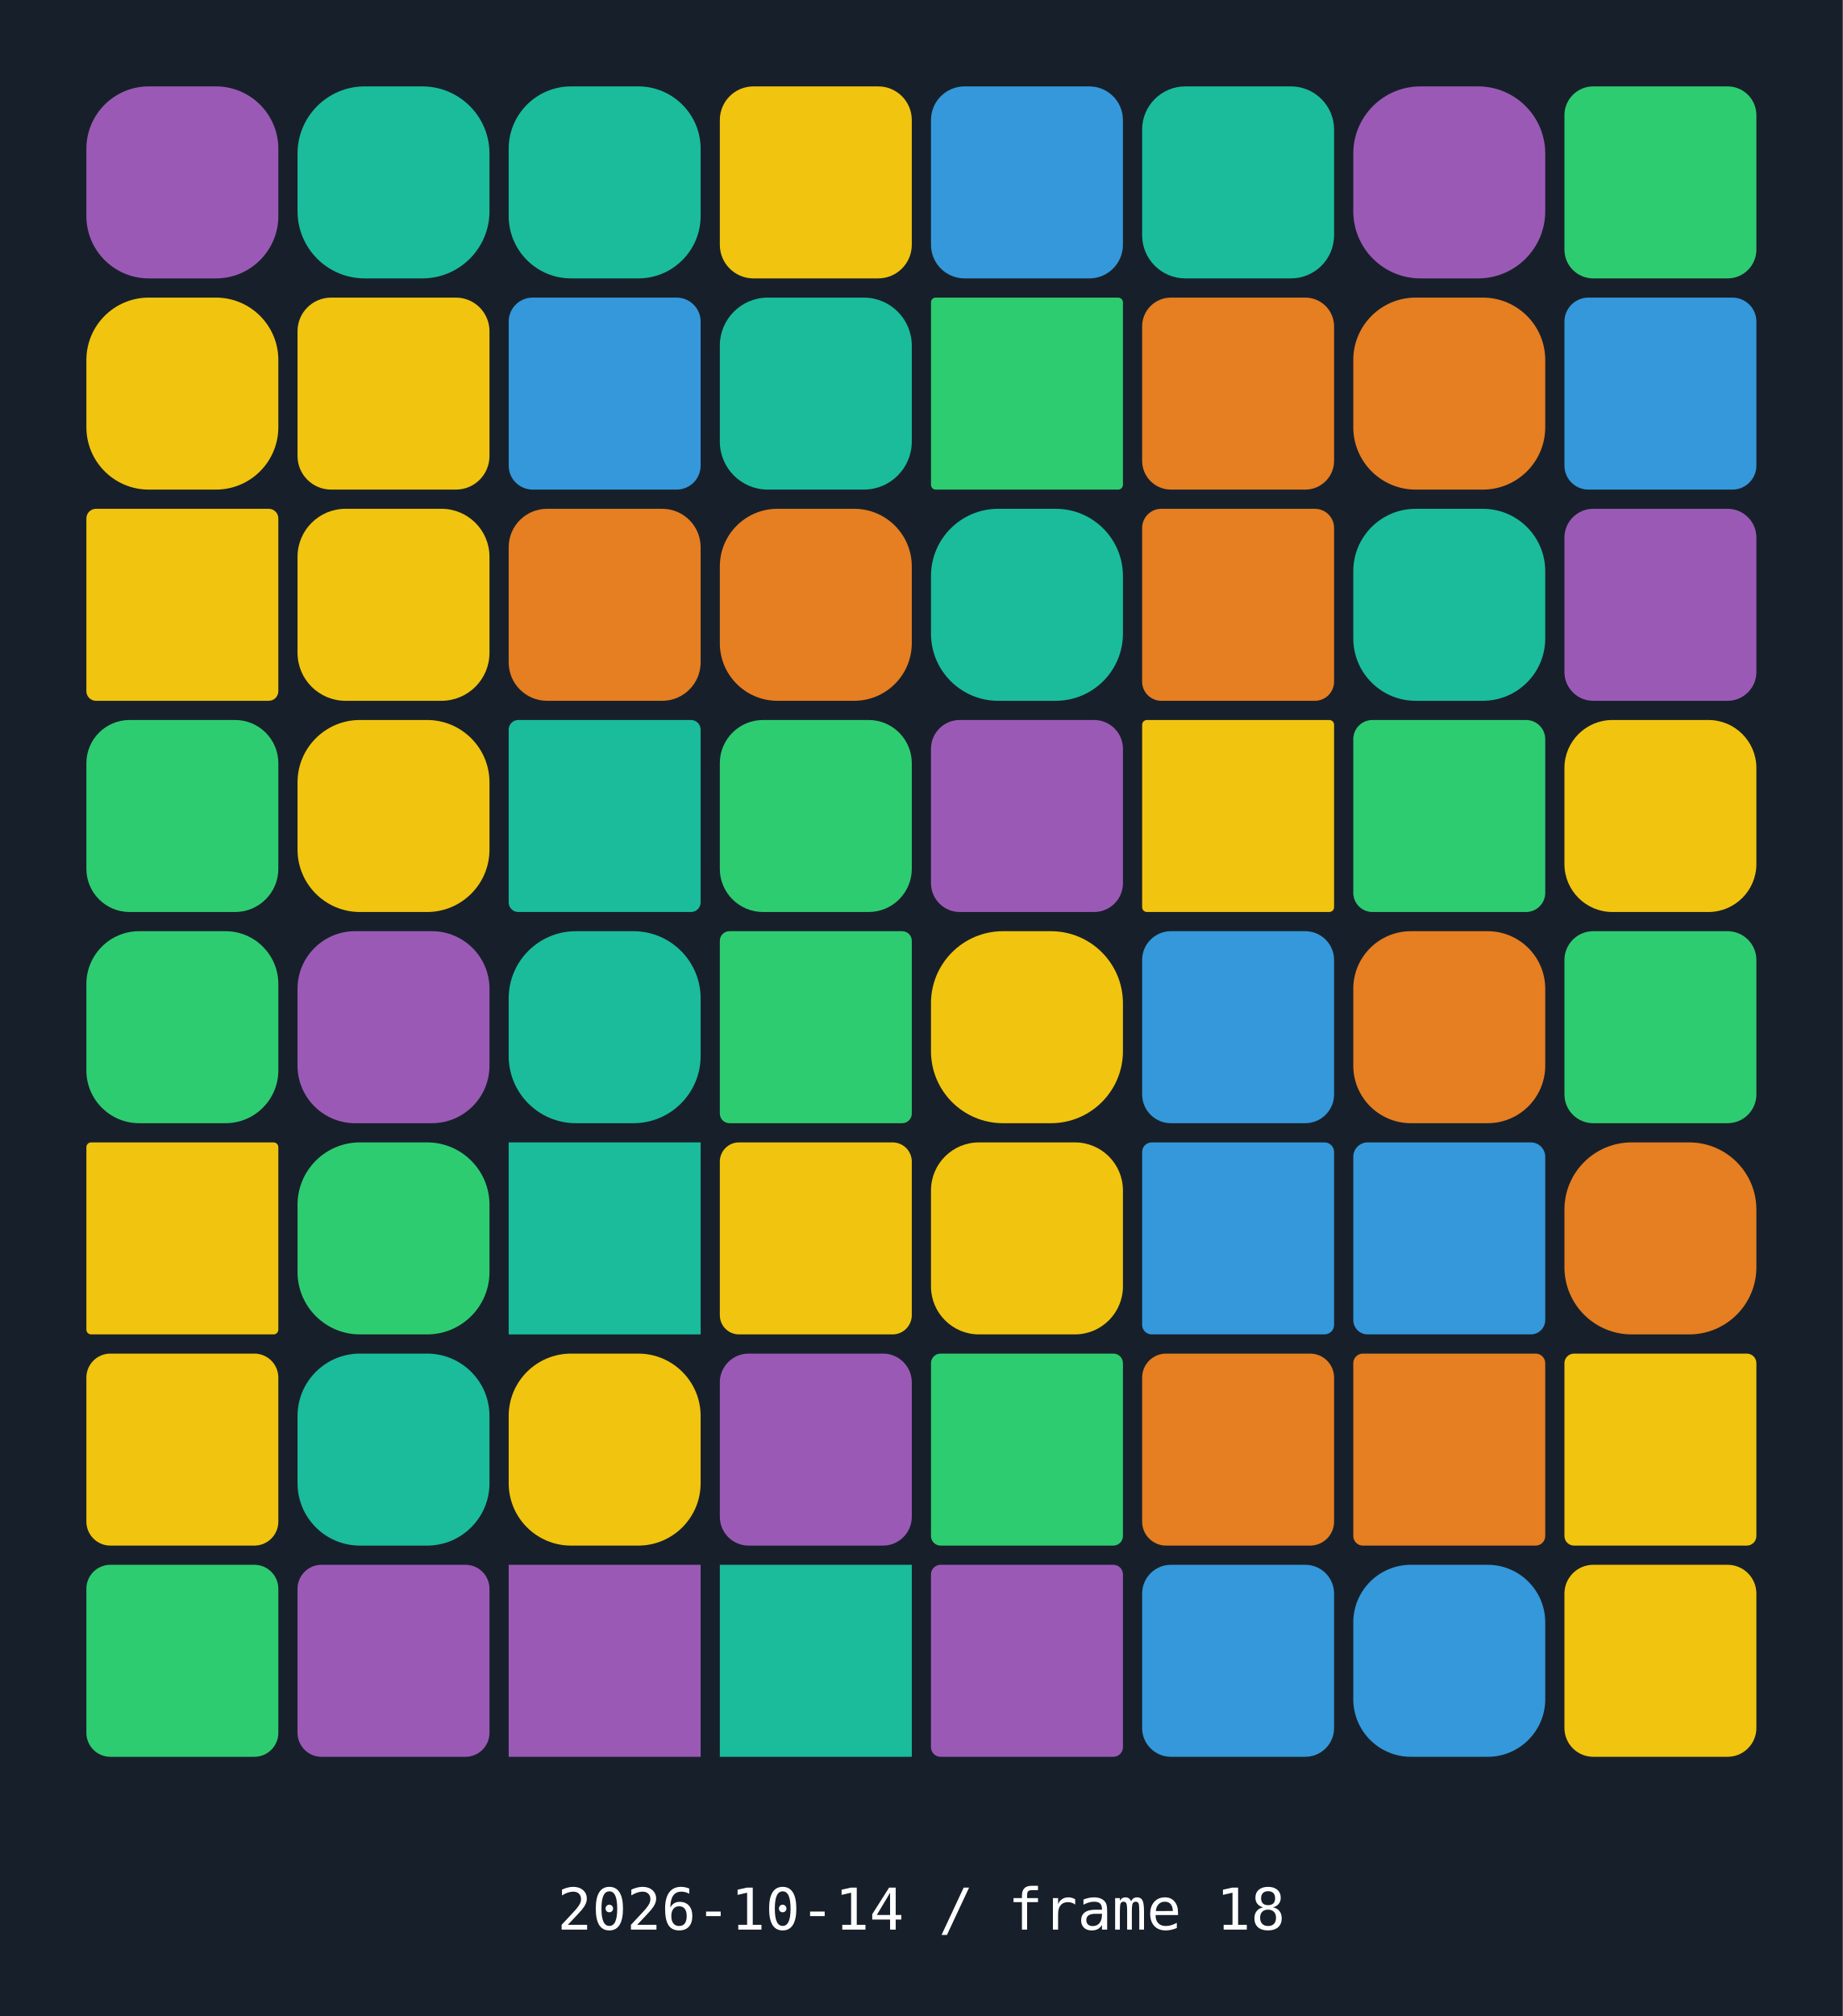
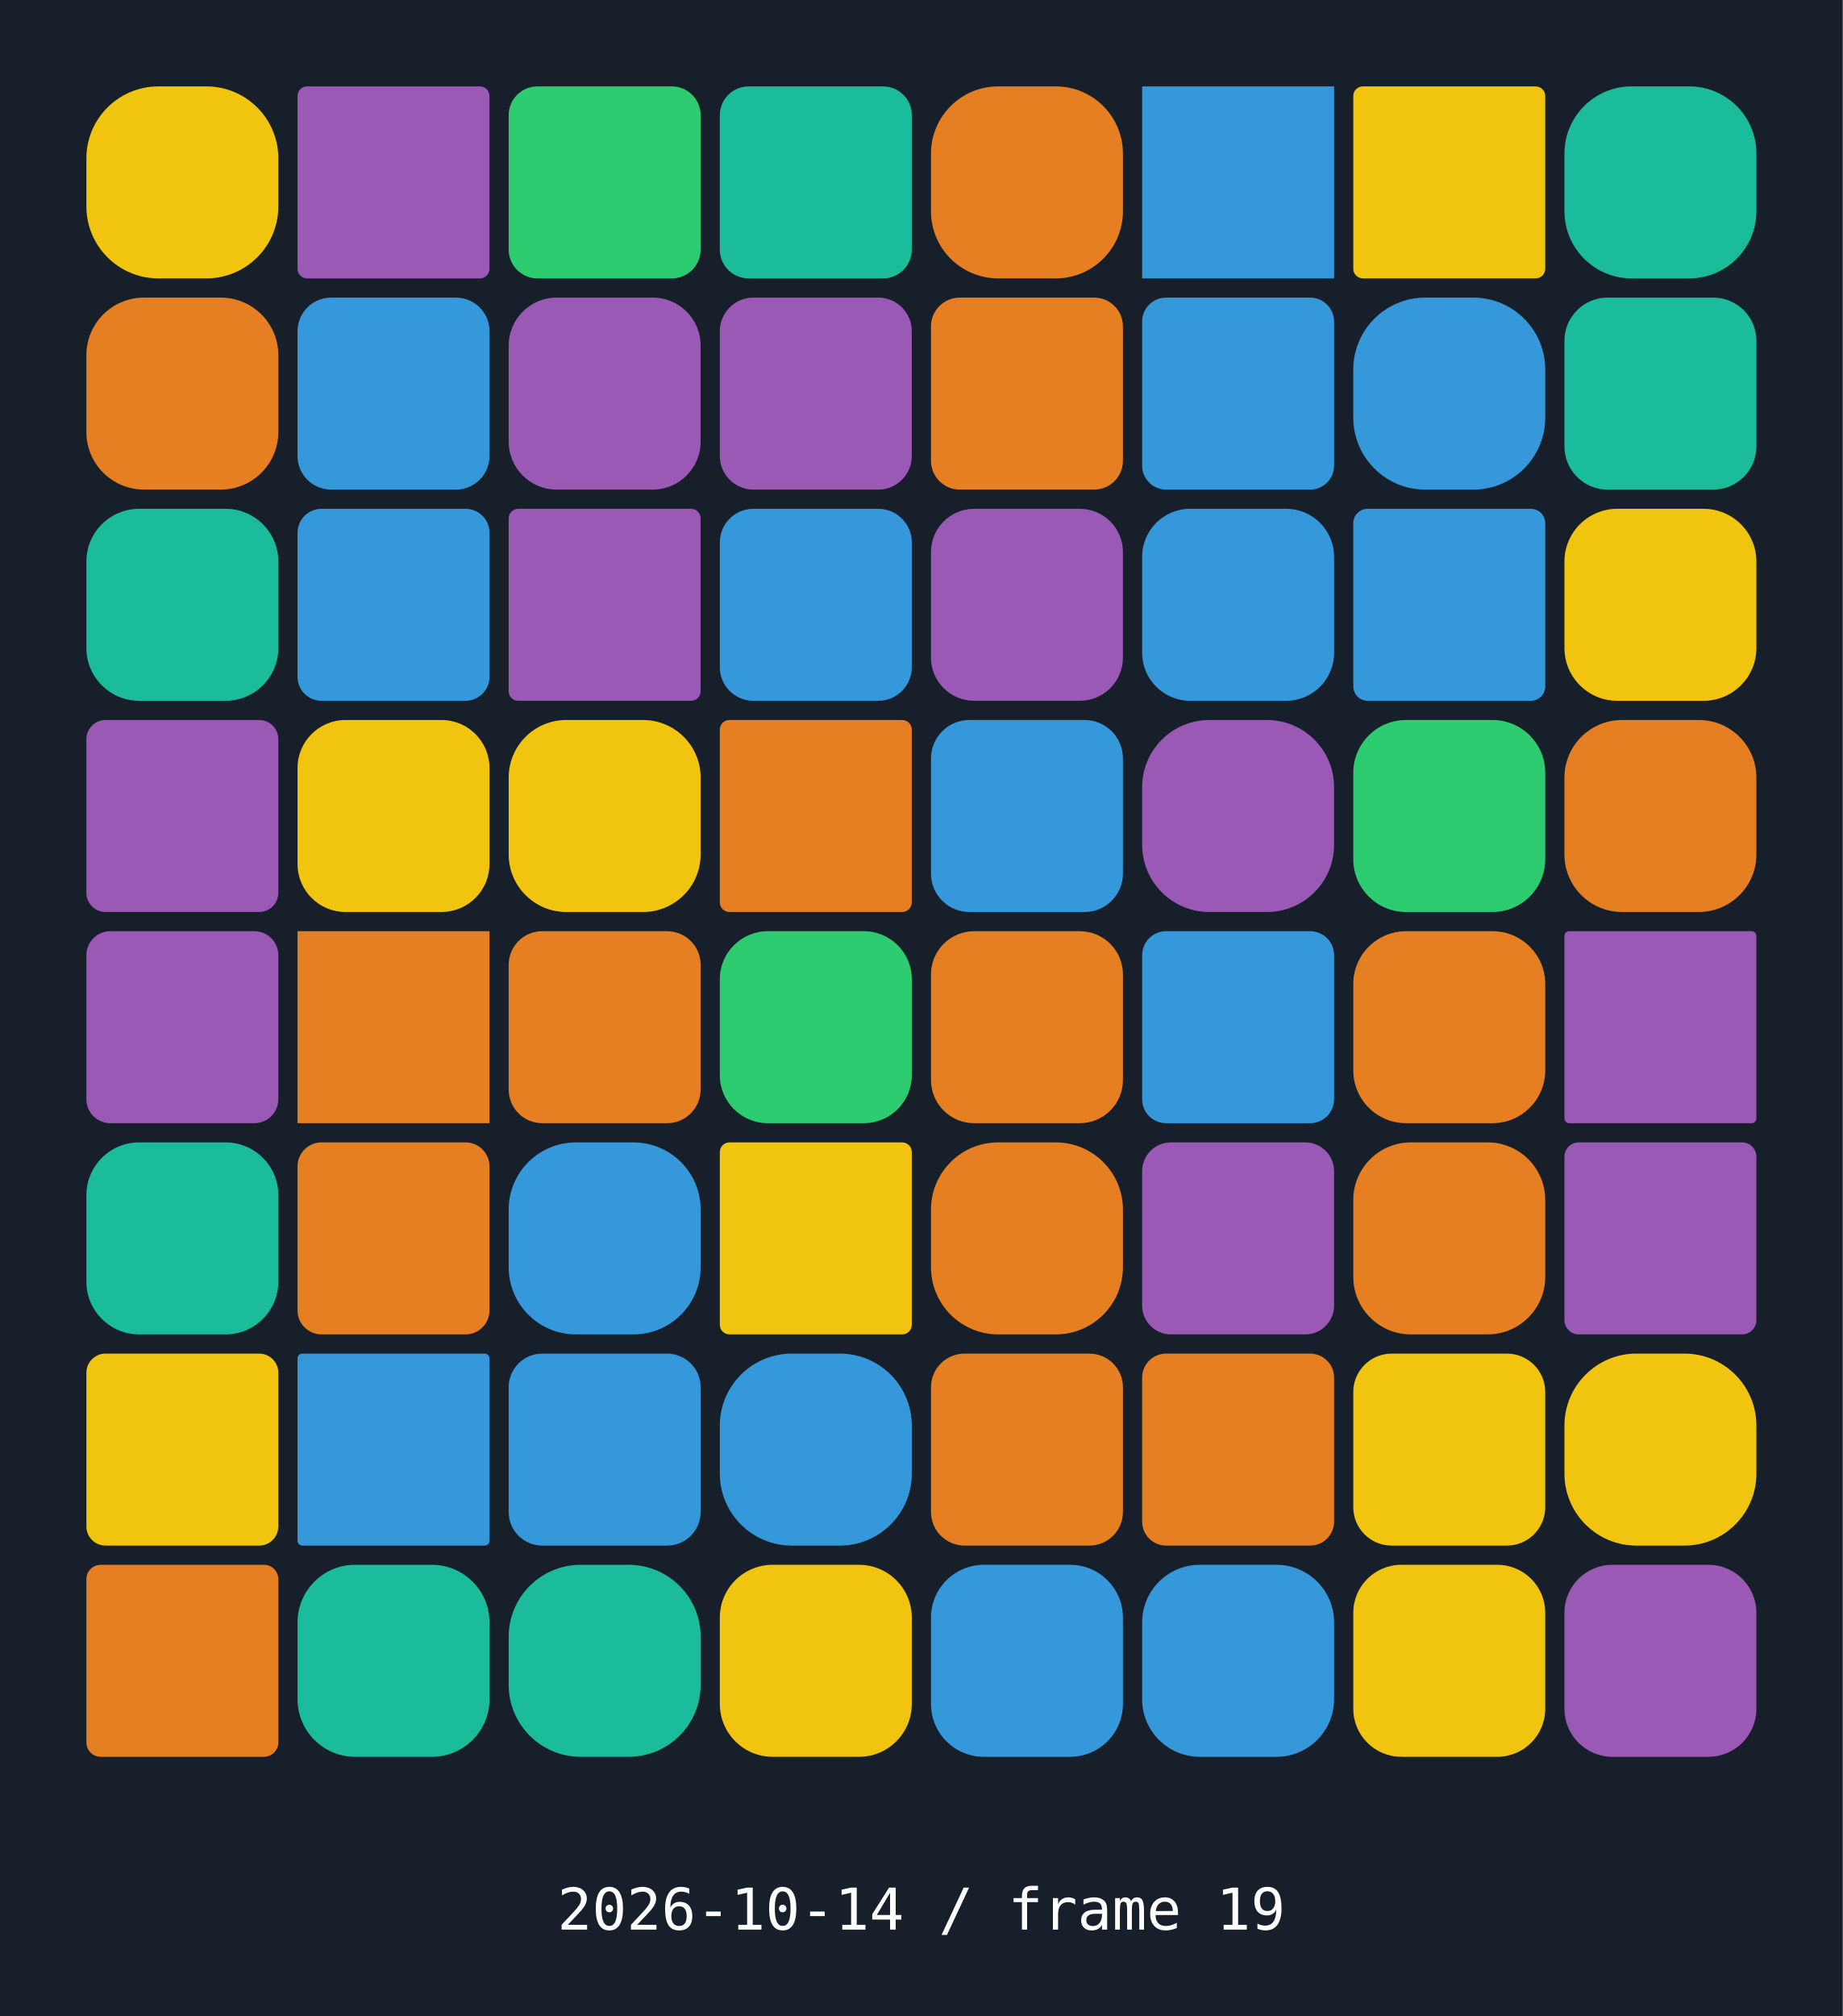
<svg xmlns="http://www.w3.org/2000/svg" width="384" height="420" viewBox="0 0 384 420">
  <rect width="384" height="420" fill="#17202a" />
-   <rect x="18" y="18" width="40" height="40" rx="13" fill="#9b59b6" />
-   <rect x="62" y="18" width="40" height="40" rx="14" fill="#1abc9c" />
-   <rect x="106" y="18" width="40" height="40" rx="13" fill="#1abc9c" />
-   <rect x="150" y="18" width="40" height="40" rx="7" fill="#f1c40f" />
-   <rect x="194" y="18" width="40" height="40" rx="7" fill="#3498db" />
-   <rect x="238" y="18" width="40" height="40" rx="9" fill="#1abc9c" />
-   <rect x="282" y="18" width="40" height="40" rx="14" fill="#9b59b6" />
-   <rect x="326" y="18" width="40" height="40" rx="6" fill="#2ecc71" />
-   <rect x="18" y="62" width="40" height="40" rx="13" fill="#f1c40f" />
-   <rect x="62" y="62" width="40" height="40" rx="7" fill="#f1c40f" />
-   <rect x="106" y="62" width="40" height="40" rx="5" fill="#3498db" />
-   <rect x="150" y="62" width="40" height="40" rx="10" fill="#1abc9c" />
-   <rect x="194" y="62" width="40" height="40" rx="1" fill="#2ecc71" />
-   <rect x="238" y="62" width="40" height="40" rx="6" fill="#e67e22" />
-   <rect x="282" y="62" width="40" height="40" rx="13" fill="#e67e22" />
-   <rect x="326" y="62" width="40" height="40" rx="5" fill="#3498db" />
-   <rect x="18" y="106" width="40" height="40" rx="2" fill="#f1c40f" />
-   <rect x="62" y="106" width="40" height="40" rx="10" fill="#f1c40f" />
-   <rect x="106" y="106" width="40" height="40" rx="8" fill="#e67e22" />
-   <rect x="150" y="106" width="40" height="40" rx="12" fill="#e67e22" />
-   <rect x="194" y="106" width="40" height="40" rx="14" fill="#1abc9c" />
-   <rect x="238" y="106" width="40" height="40" rx="4" fill="#e67e22" />
-   <rect x="282" y="106" width="40" height="40" rx="13" fill="#1abc9c" />
-   <rect x="326" y="106" width="40" height="40" rx="6" fill="#9b59b6" />
-   <rect x="18" y="150" width="40" height="40" rx="9" fill="#2ecc71" />
-   <rect x="62" y="150" width="40" height="40" rx="13" fill="#f1c40f" />
-   <rect x="106" y="150" width="40" height="40" rx="2" fill="#1abc9c" />
-   <rect x="150" y="150" width="40" height="40" rx="9" fill="#2ecc71" />
-   <rect x="194" y="150" width="40" height="40" rx="6" fill="#9b59b6" />
-   <rect x="238" y="150" width="40" height="40" rx="1" fill="#f1c40f" />
-   <rect x="282" y="150" width="40" height="40" rx="4" fill="#2ecc71" />
-   <rect x="326" y="150" width="40" height="40" rx="10" fill="#f1c40f" />
-   <rect x="18" y="194" width="40" height="40" rx="11" fill="#2ecc71" />
-   <rect x="62" y="194" width="40" height="40" rx="12" fill="#9b59b6" />
-   <rect x="106" y="194" width="40" height="40" rx="14" fill="#1abc9c" />
-   <rect x="150" y="194" width="40" height="40" rx="2" fill="#2ecc71" />
-   <rect x="194" y="194" width="40" height="40" rx="15" fill="#f1c40f" />
-   <rect x="238" y="194" width="40" height="40" rx="6" fill="#3498db" />
-   <rect x="282" y="194" width="40" height="40" rx="12" fill="#e67e22" />
-   <rect x="326" y="194" width="40" height="40" rx="6" fill="#2ecc71" />
-   <rect x="18" y="238" width="40" height="40" rx="1" fill="#f1c40f" />
-   <rect x="62" y="238" width="40" height="40" rx="13" fill="#2ecc71" />
-   <rect x="106" y="238" width="40" height="40" rx="0" fill="#1abc9c" />
-   <rect x="150" y="238" width="40" height="40" rx="4" fill="#f1c40f" />
-   <rect x="194" y="238" width="40" height="40" rx="10" fill="#f1c40f" />
-   <rect x="238" y="238" width="40" height="40" rx="2" fill="#3498db" />
-   <rect x="282" y="238" width="40" height="40" rx="3" fill="#3498db" />
-   <rect x="326" y="238" width="40" height="40" rx="14" fill="#e67e22" />
-   <rect x="18" y="282" width="40" height="40" rx="5" fill="#f1c40f" />
-   <rect x="62" y="282" width="40" height="40" rx="13" fill="#1abc9c" />
-   <rect x="106" y="282" width="40" height="40" rx="13" fill="#f1c40f" />
-   <rect x="150" y="282" width="40" height="40" rx="6" fill="#9b59b6" />
-   <rect x="194" y="282" width="40" height="40" rx="2" fill="#2ecc71" />
+   <rect x="18" y="18" width="40" height="40" rx="15" fill="#f1c40f" />
+   <rect x="62" y="18" width="40" height="40" rx="2" fill="#9b59b6" />
+   <rect x="106" y="18" width="40" height="40" rx="6" fill="#2ecc71" />
+   <rect x="150" y="18" width="40" height="40" rx="6" fill="#1abc9c" />
+   <rect x="194" y="18" width="40" height="40" rx="14" fill="#e67e22" />
+   <rect x="238" y="18" width="40" height="40" rx="0" fill="#3498db" />
+   <rect x="282" y="18" width="40" height="40" rx="2" fill="#f1c40f" />
+   <rect x="326" y="18" width="40" height="40" rx="14" fill="#1abc9c" />
+   <rect x="18" y="62" width="40" height="40" rx="12" fill="#e67e22" />
+   <rect x="62" y="62" width="40" height="40" rx="7" fill="#3498db" />
+   <rect x="106" y="62" width="40" height="40" rx="10" fill="#9b59b6" />
+   <rect x="150" y="62" width="40" height="40" rx="7" fill="#9b59b6" />
+   <rect x="194" y="62" width="40" height="40" rx="6" fill="#e67e22" />
+   <rect x="238" y="62" width="40" height="40" rx="5" fill="#3498db" />
+   <rect x="282" y="62" width="40" height="40" rx="15" fill="#3498db" />
+   <rect x="326" y="62" width="40" height="40" rx="9" fill="#1abc9c" />
+   <rect x="18" y="106" width="40" height="40" rx="11" fill="#1abc9c" />
+   <rect x="62" y="106" width="40" height="40" rx="5" fill="#3498db" />
+   <rect x="106" y="106" width="40" height="40" rx="2" fill="#9b59b6" />
+   <rect x="150" y="106" width="40" height="40" rx="7" fill="#3498db" />
+   <rect x="194" y="106" width="40" height="40" rx="9" fill="#9b59b6" />
+   <rect x="238" y="106" width="40" height="40" rx="10" fill="#3498db" />
+   <rect x="282" y="106" width="40" height="40" rx="3" fill="#3498db" />
+   <rect x="326" y="106" width="40" height="40" rx="11" fill="#f1c40f" />
+   <rect x="18" y="150" width="40" height="40" rx="4" fill="#9b59b6" />
+   <rect x="62" y="150" width="40" height="40" rx="10" fill="#f1c40f" />
+   <rect x="106" y="150" width="40" height="40" rx="12" fill="#f1c40f" />
+   <rect x="150" y="150" width="40" height="40" rx="2" fill="#e67e22" />
+   <rect x="194" y="150" width="40" height="40" rx="8" fill="#3498db" />
+   <rect x="238" y="150" width="40" height="40" rx="14" fill="#9b59b6" />
+   <rect x="282" y="150" width="40" height="40" rx="11" fill="#2ecc71" />
+   <rect x="326" y="150" width="40" height="40" rx="12" fill="#e67e22" />
+   <rect x="18" y="194" width="40" height="40" rx="5" fill="#9b59b6" />
+   <rect x="62" y="194" width="40" height="40" rx="0" fill="#e67e22" />
+   <rect x="106" y="194" width="40" height="40" rx="7" fill="#e67e22" />
+   <rect x="150" y="194" width="40" height="40" rx="10" fill="#2ecc71" />
+   <rect x="194" y="194" width="40" height="40" rx="9" fill="#e67e22" />
+   <rect x="238" y="194" width="40" height="40" rx="5" fill="#3498db" />
+   <rect x="282" y="194" width="40" height="40" rx="11" fill="#e67e22" />
+   <rect x="326" y="194" width="40" height="40" rx="1" fill="#9b59b6" />
+   <rect x="18" y="238" width="40" height="40" rx="11" fill="#1abc9c" />
+   <rect x="62" y="238" width="40" height="40" rx="5" fill="#e67e22" />
+   <rect x="106" y="238" width="40" height="40" rx="14" fill="#3498db" />
+   <rect x="150" y="238" width="40" height="40" rx="2" fill="#f1c40f" />
+   <rect x="194" y="238" width="40" height="40" rx="14" fill="#e67e22" />
+   <rect x="238" y="238" width="40" height="40" rx="6" fill="#9b59b6" />
+   <rect x="282" y="238" width="40" height="40" rx="12" fill="#e67e22" />
+   <rect x="326" y="238" width="40" height="40" rx="3" fill="#9b59b6" />
+   <rect x="18" y="282" width="40" height="40" rx="4" fill="#f1c40f" />
+   <rect x="62" y="282" width="40" height="40" rx="1" fill="#3498db" />
+   <rect x="106" y="282" width="40" height="40" rx="7" fill="#3498db" />
+   <rect x="150" y="282" width="40" height="40" rx="15" fill="#3498db" />
+   <rect x="194" y="282" width="40" height="40" rx="7" fill="#e67e22" />
  <rect x="238" y="282" width="40" height="40" rx="5" fill="#e67e22" />
-   <rect x="282" y="282" width="40" height="40" rx="2" fill="#e67e22" />
-   <rect x="326" y="282" width="40" height="40" rx="2" fill="#f1c40f" />
-   <rect x="18" y="326" width="40" height="40" rx="5" fill="#2ecc71" />
-   <rect x="62" y="326" width="40" height="40" rx="5" fill="#9b59b6" />
-   <rect x="106" y="326" width="40" height="40" rx="0" fill="#9b59b6" />
-   <rect x="150" y="326" width="40" height="40" rx="0" fill="#1abc9c" />
-   <rect x="194" y="326" width="40" height="40" rx="2" fill="#9b59b6" />
-   <rect x="238" y="326" width="40" height="40" rx="6" fill="#3498db" />
-   <rect x="282" y="326" width="40" height="40" rx="12" fill="#3498db" />
-   <rect x="326" y="326" width="40" height="40" rx="6" fill="#f1c40f" />
-   <text x="192" y="402" text-anchor="middle" fill="#ffffff" font-family="monospace">2026-10-14 / frame 18</text>
+   <rect x="282" y="282" width="40" height="40" rx="8" fill="#f1c40f" />
+   <rect x="326" y="282" width="40" height="40" rx="15" fill="#f1c40f" />
+   <rect x="18" y="326" width="40" height="40" rx="3" fill="#e67e22" />
+   <rect x="62" y="326" width="40" height="40" rx="12" fill="#1abc9c" />
+   <rect x="106" y="326" width="40" height="40" rx="15" fill="#1abc9c" />
+   <rect x="150" y="326" width="40" height="40" rx="11" fill="#f1c40f" />
+   <rect x="194" y="326" width="40" height="40" rx="11" fill="#3498db" />
+   <rect x="238" y="326" width="40" height="40" rx="12" fill="#3498db" />
+   <rect x="282" y="326" width="40" height="40" rx="10" fill="#f1c40f" />
+   <rect x="326" y="326" width="40" height="40" rx="10" fill="#9b59b6" />
+   <text x="192" y="402" text-anchor="middle" fill="#ffffff" font-family="monospace">2026-10-14 / frame 19</text>
</svg>
